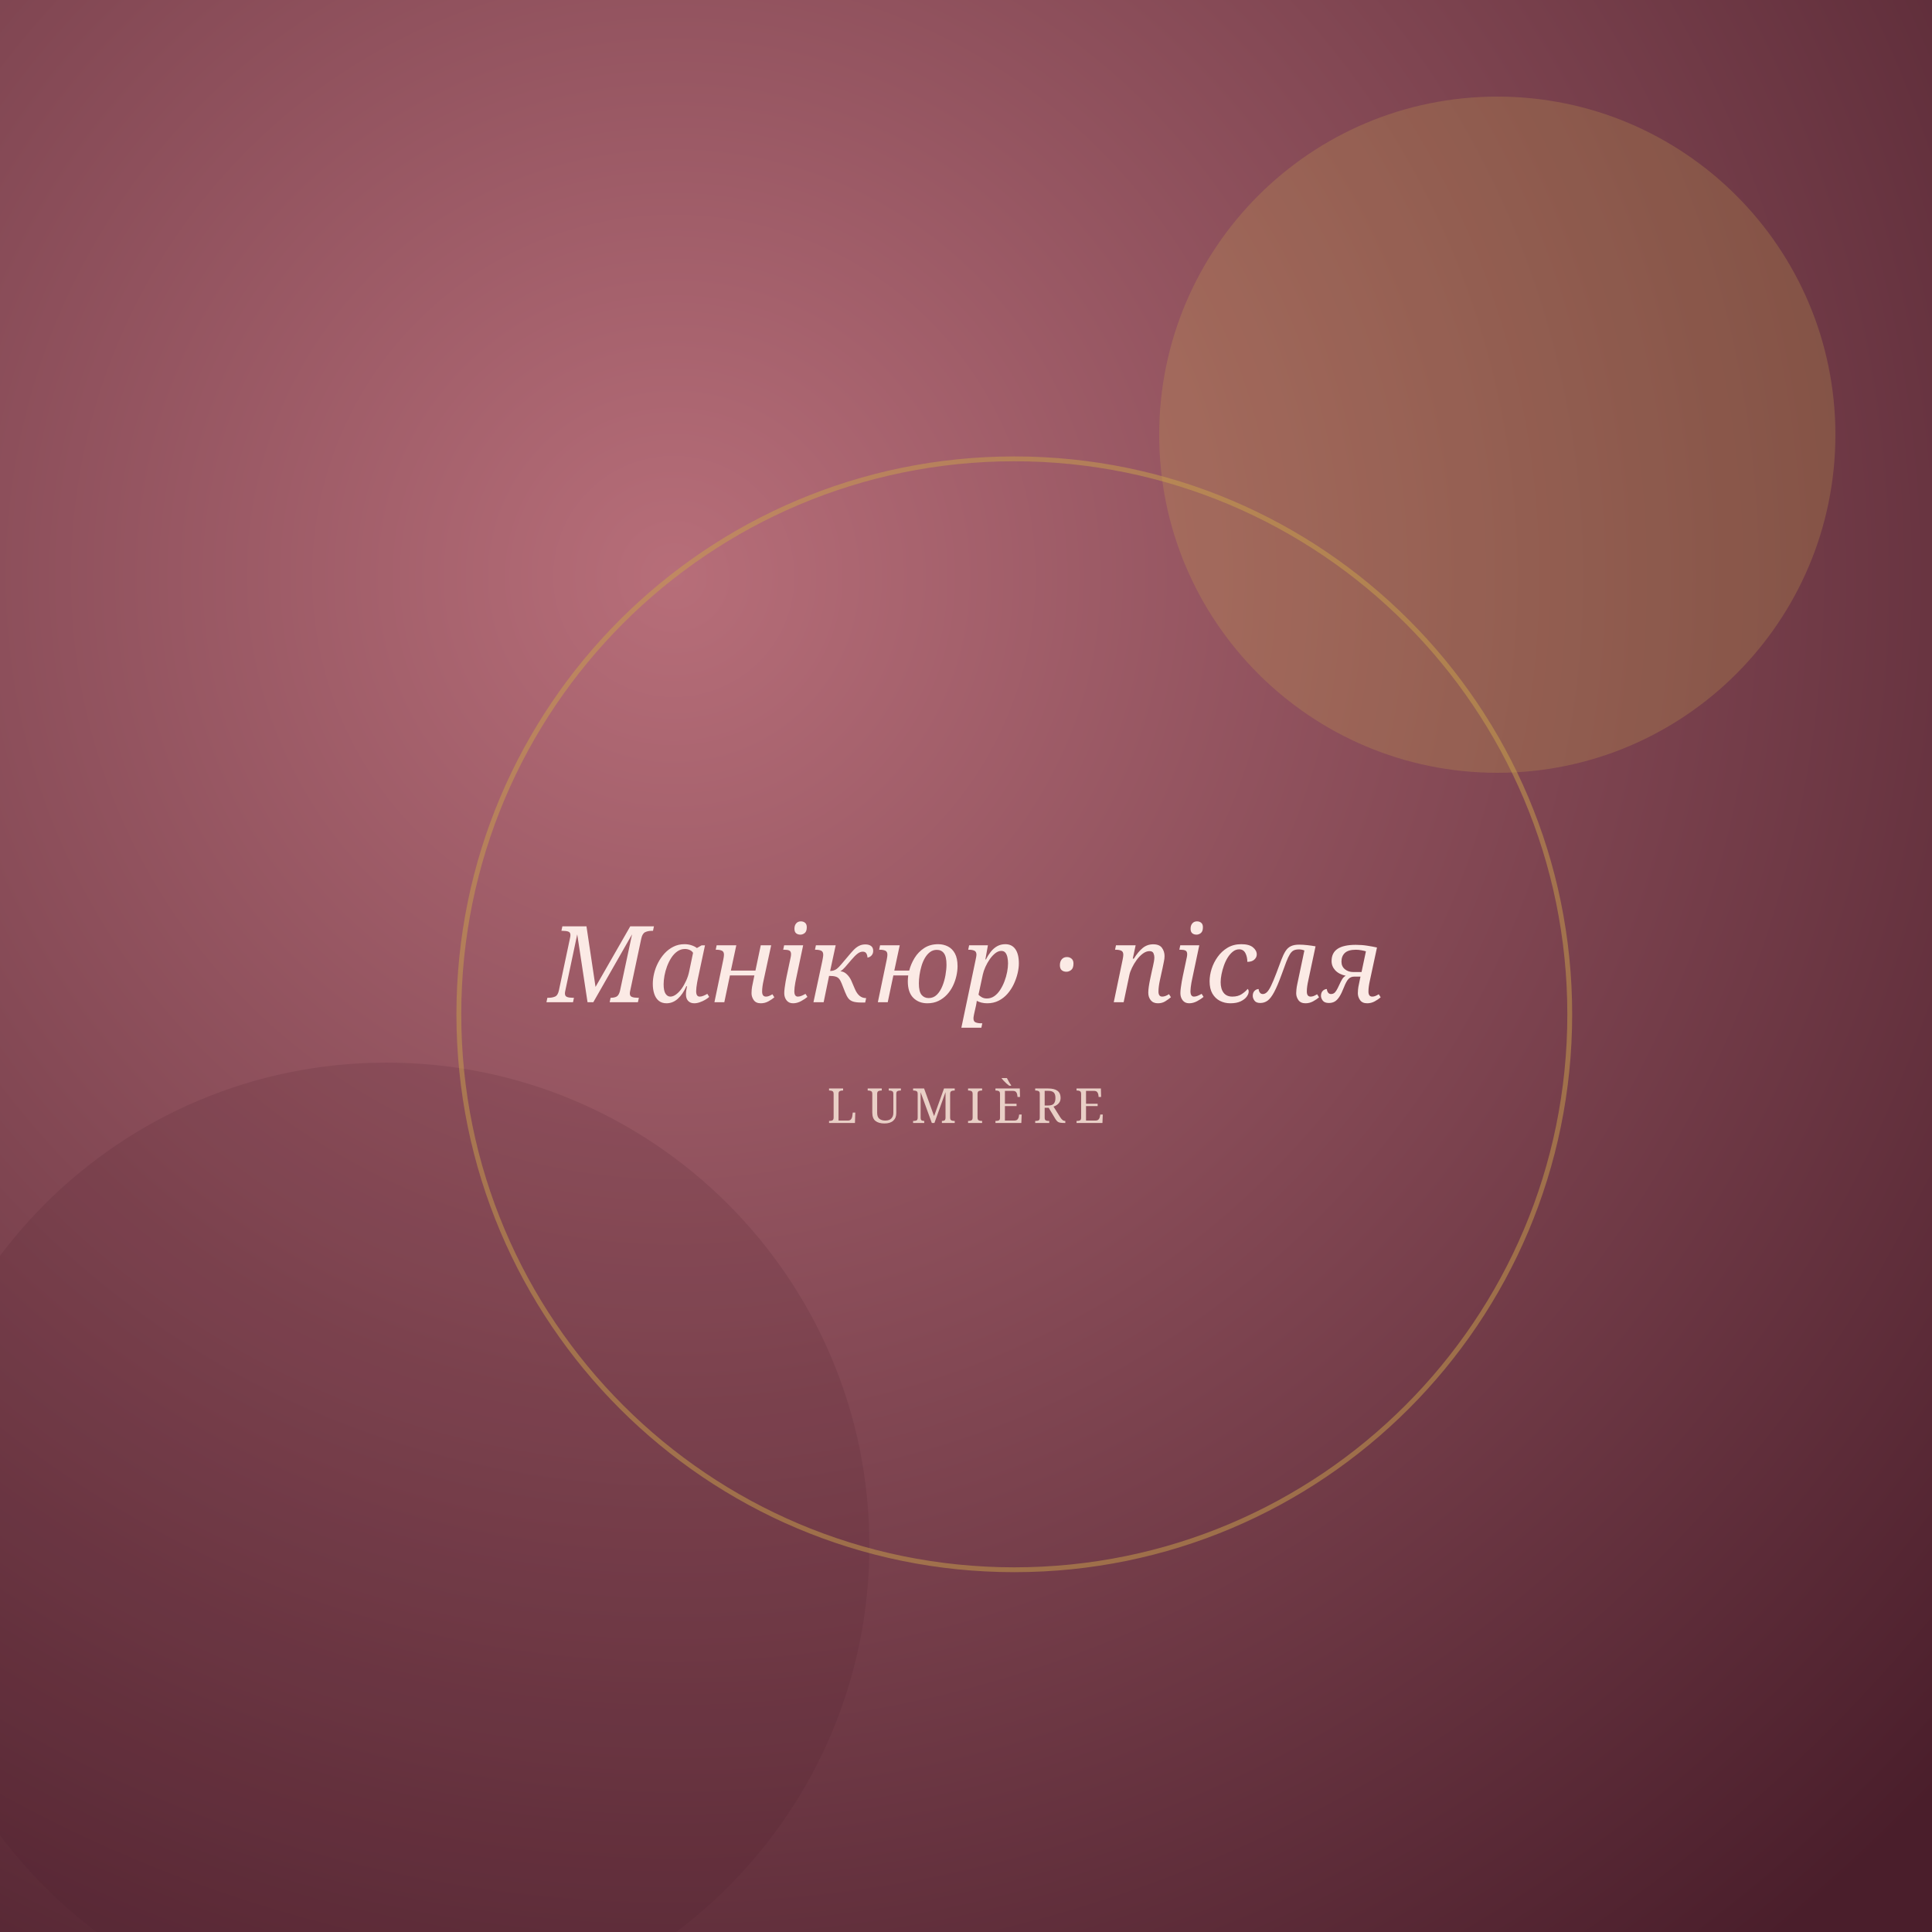
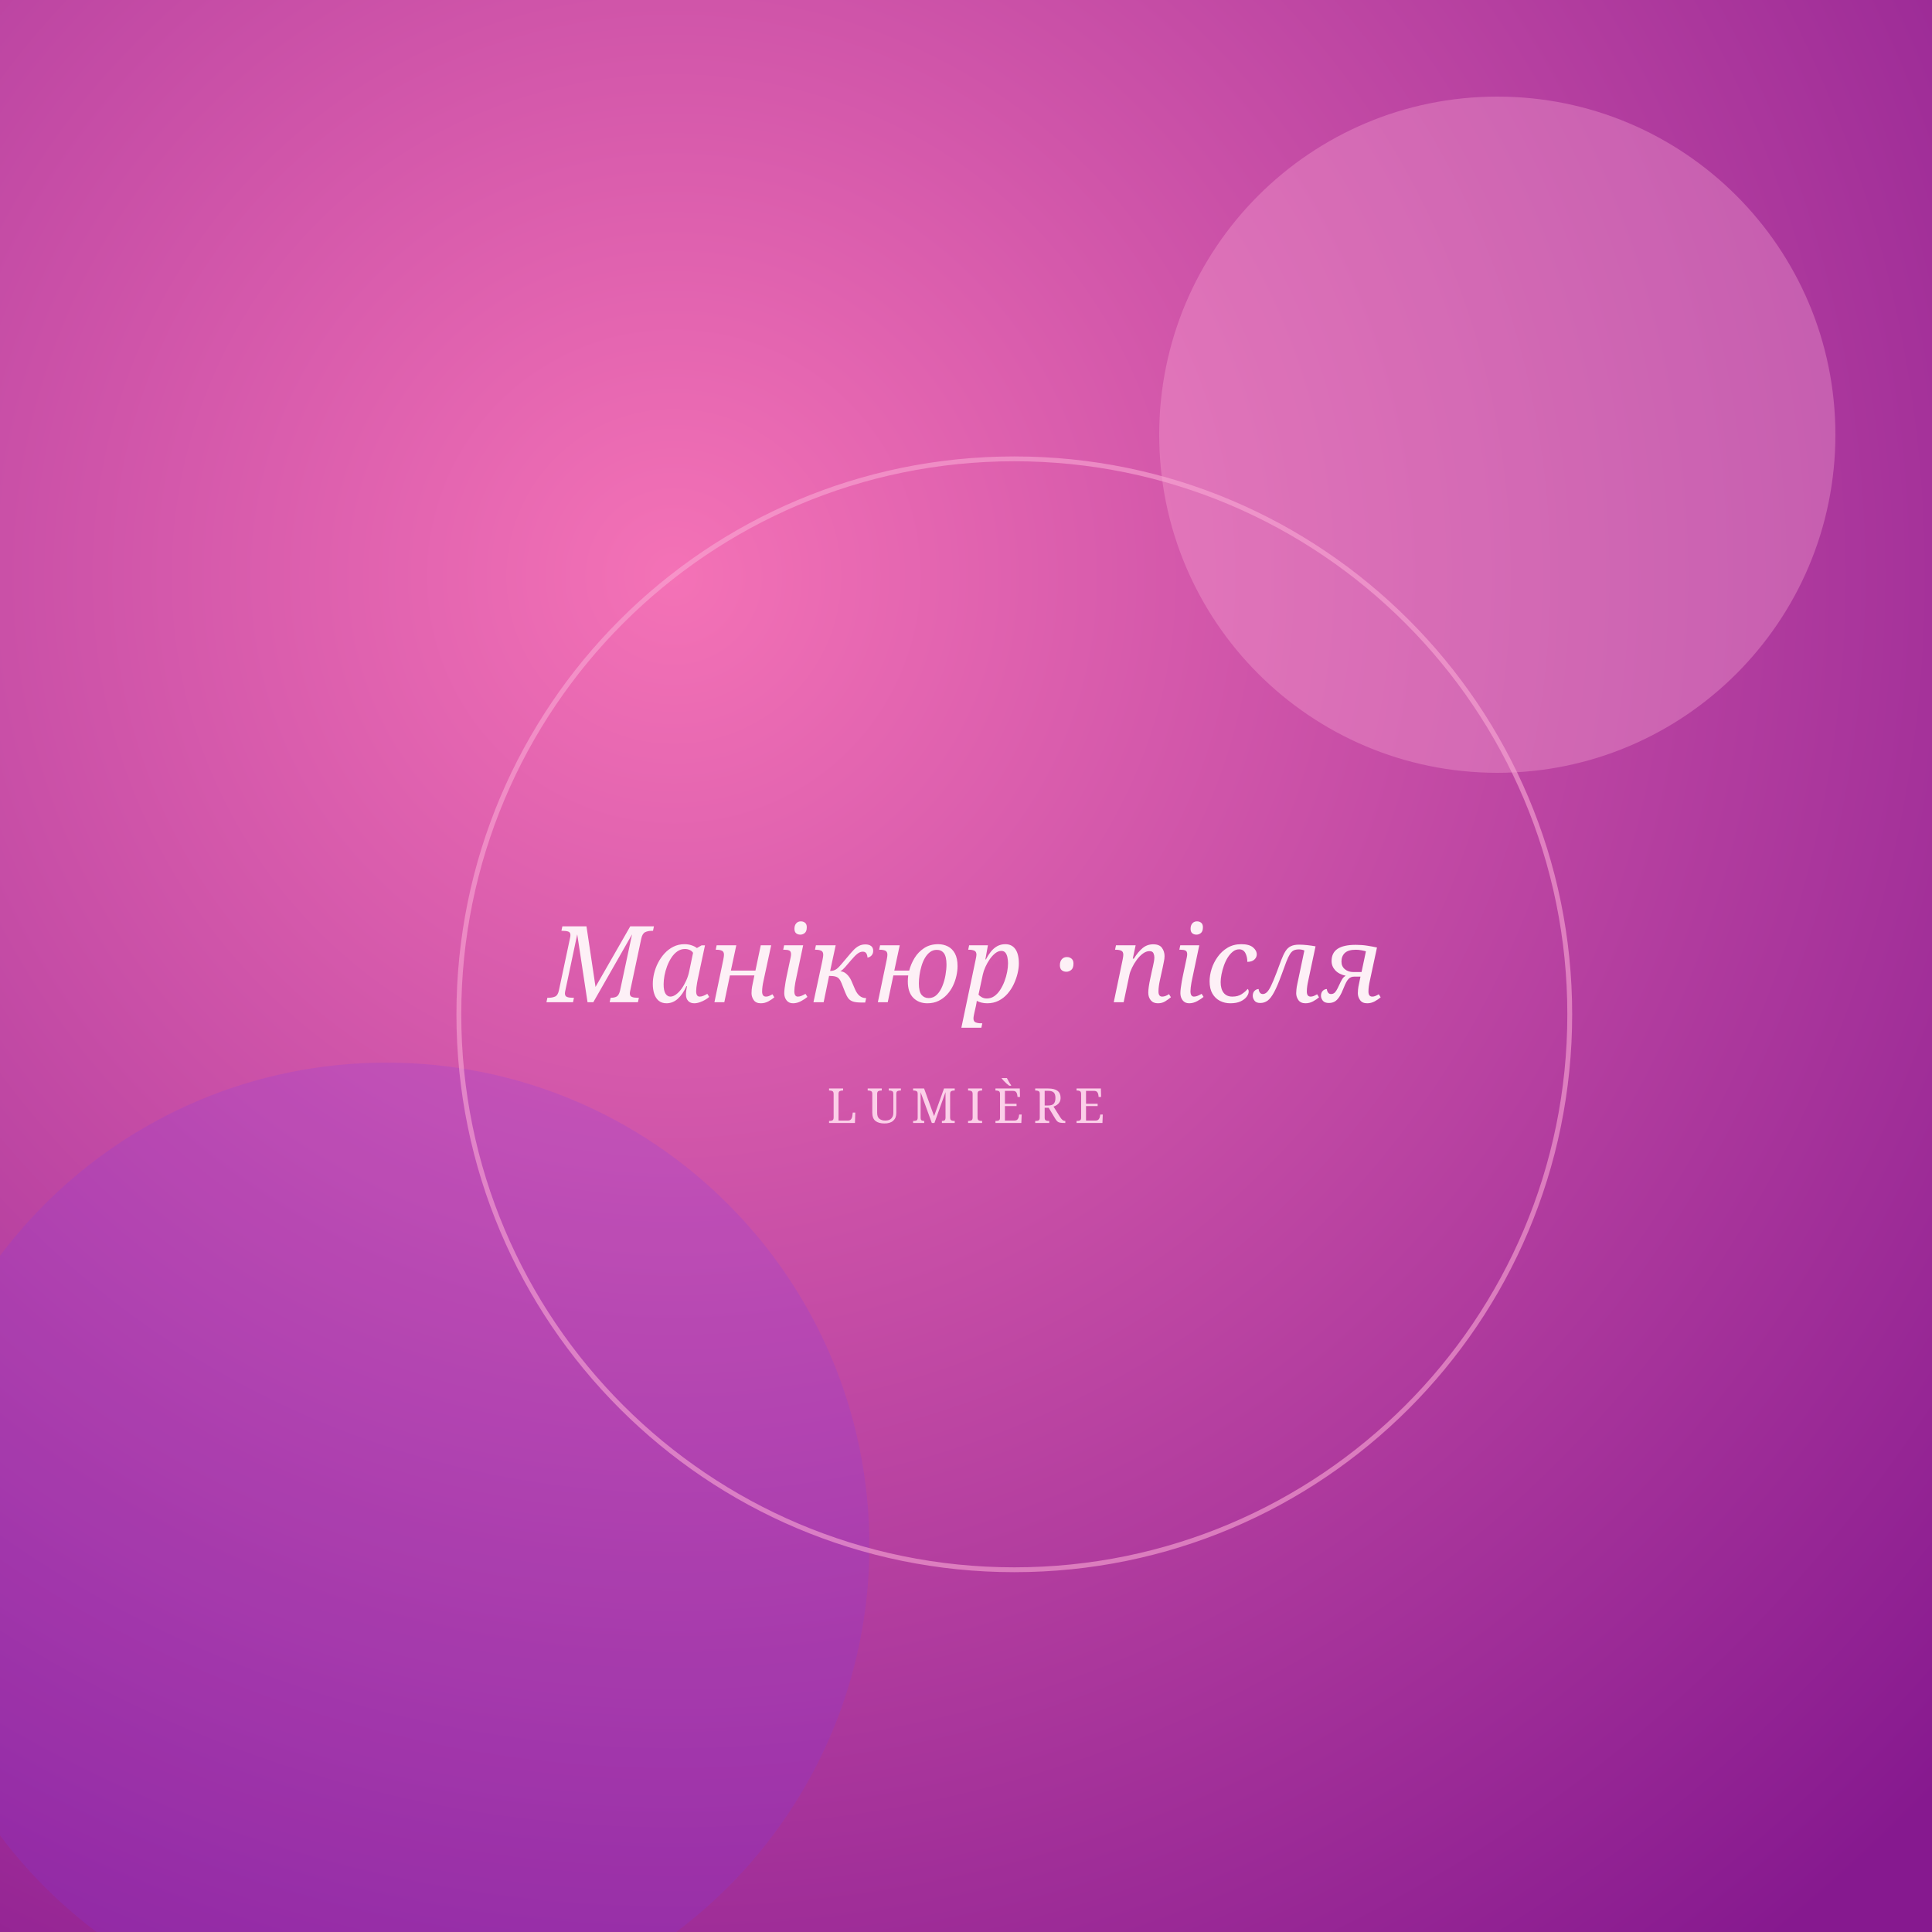
<svg xmlns="http://www.w3.org/2000/svg" viewBox="0 0 800 800" role="img" aria-label="Манікюр · після">
  <defs>
    <radialGradient id="g" cx="35%" cy="30%" r="90%">
-       <stop offset="0%" stop-color="#B76E79" />
-       <stop offset="100%" stop-color="#4A1E2B" />
+       <stop offset="0%" stop-color="#F472B6" />
+       <stop offset="100%" stop-color="#86198F" />
    </radialGradient>
  </defs>
  <rect width="800" height="800" fill="url(#g)" />
-   <circle cx="620" cy="180" r="140" fill="#C9A24B" opacity="0.25" />
-   <circle cx="160" cy="640" r="200" fill="#4A1E2B" opacity="0.15" />
-   <circle cx="420" cy="420" r="230" fill="none" stroke="#C9A24B" stroke-width="2" opacity="0.5" />
-   <text x="400" y="415" text-anchor="middle" font-family="Georgia, serif" font-style="italic" font-size="44" fill="#FBEAE5">Манікюр · після</text>
-   <text x="400" y="465" text-anchor="middle" font-family="Georgia, serif" font-size="20" fill="#E9CFC6" letter-spacing="4">LUMIÈRE</text>
+   <circle cx="620" cy="180" r="140" fill="#F9A8D4" opacity="0.35" />
+   <circle cx="160" cy="640" r="200" fill="#7C3AED" opacity="0.18" />
+   <circle cx="420" cy="420" r="230" fill="none" stroke="#F9A8D4" stroke-width="2" opacity="0.6" />
+   <text x="400" y="415" text-anchor="middle" font-family="Georgia, serif" font-style="italic" font-size="44" fill="#FDF0F6">Манікюр · після</text>
+   <text x="400" y="465" text-anchor="middle" font-family="Georgia, serif" font-size="20" fill="#FBCFE8" letter-spacing="4">LUMIÈRE</text>
</svg>
